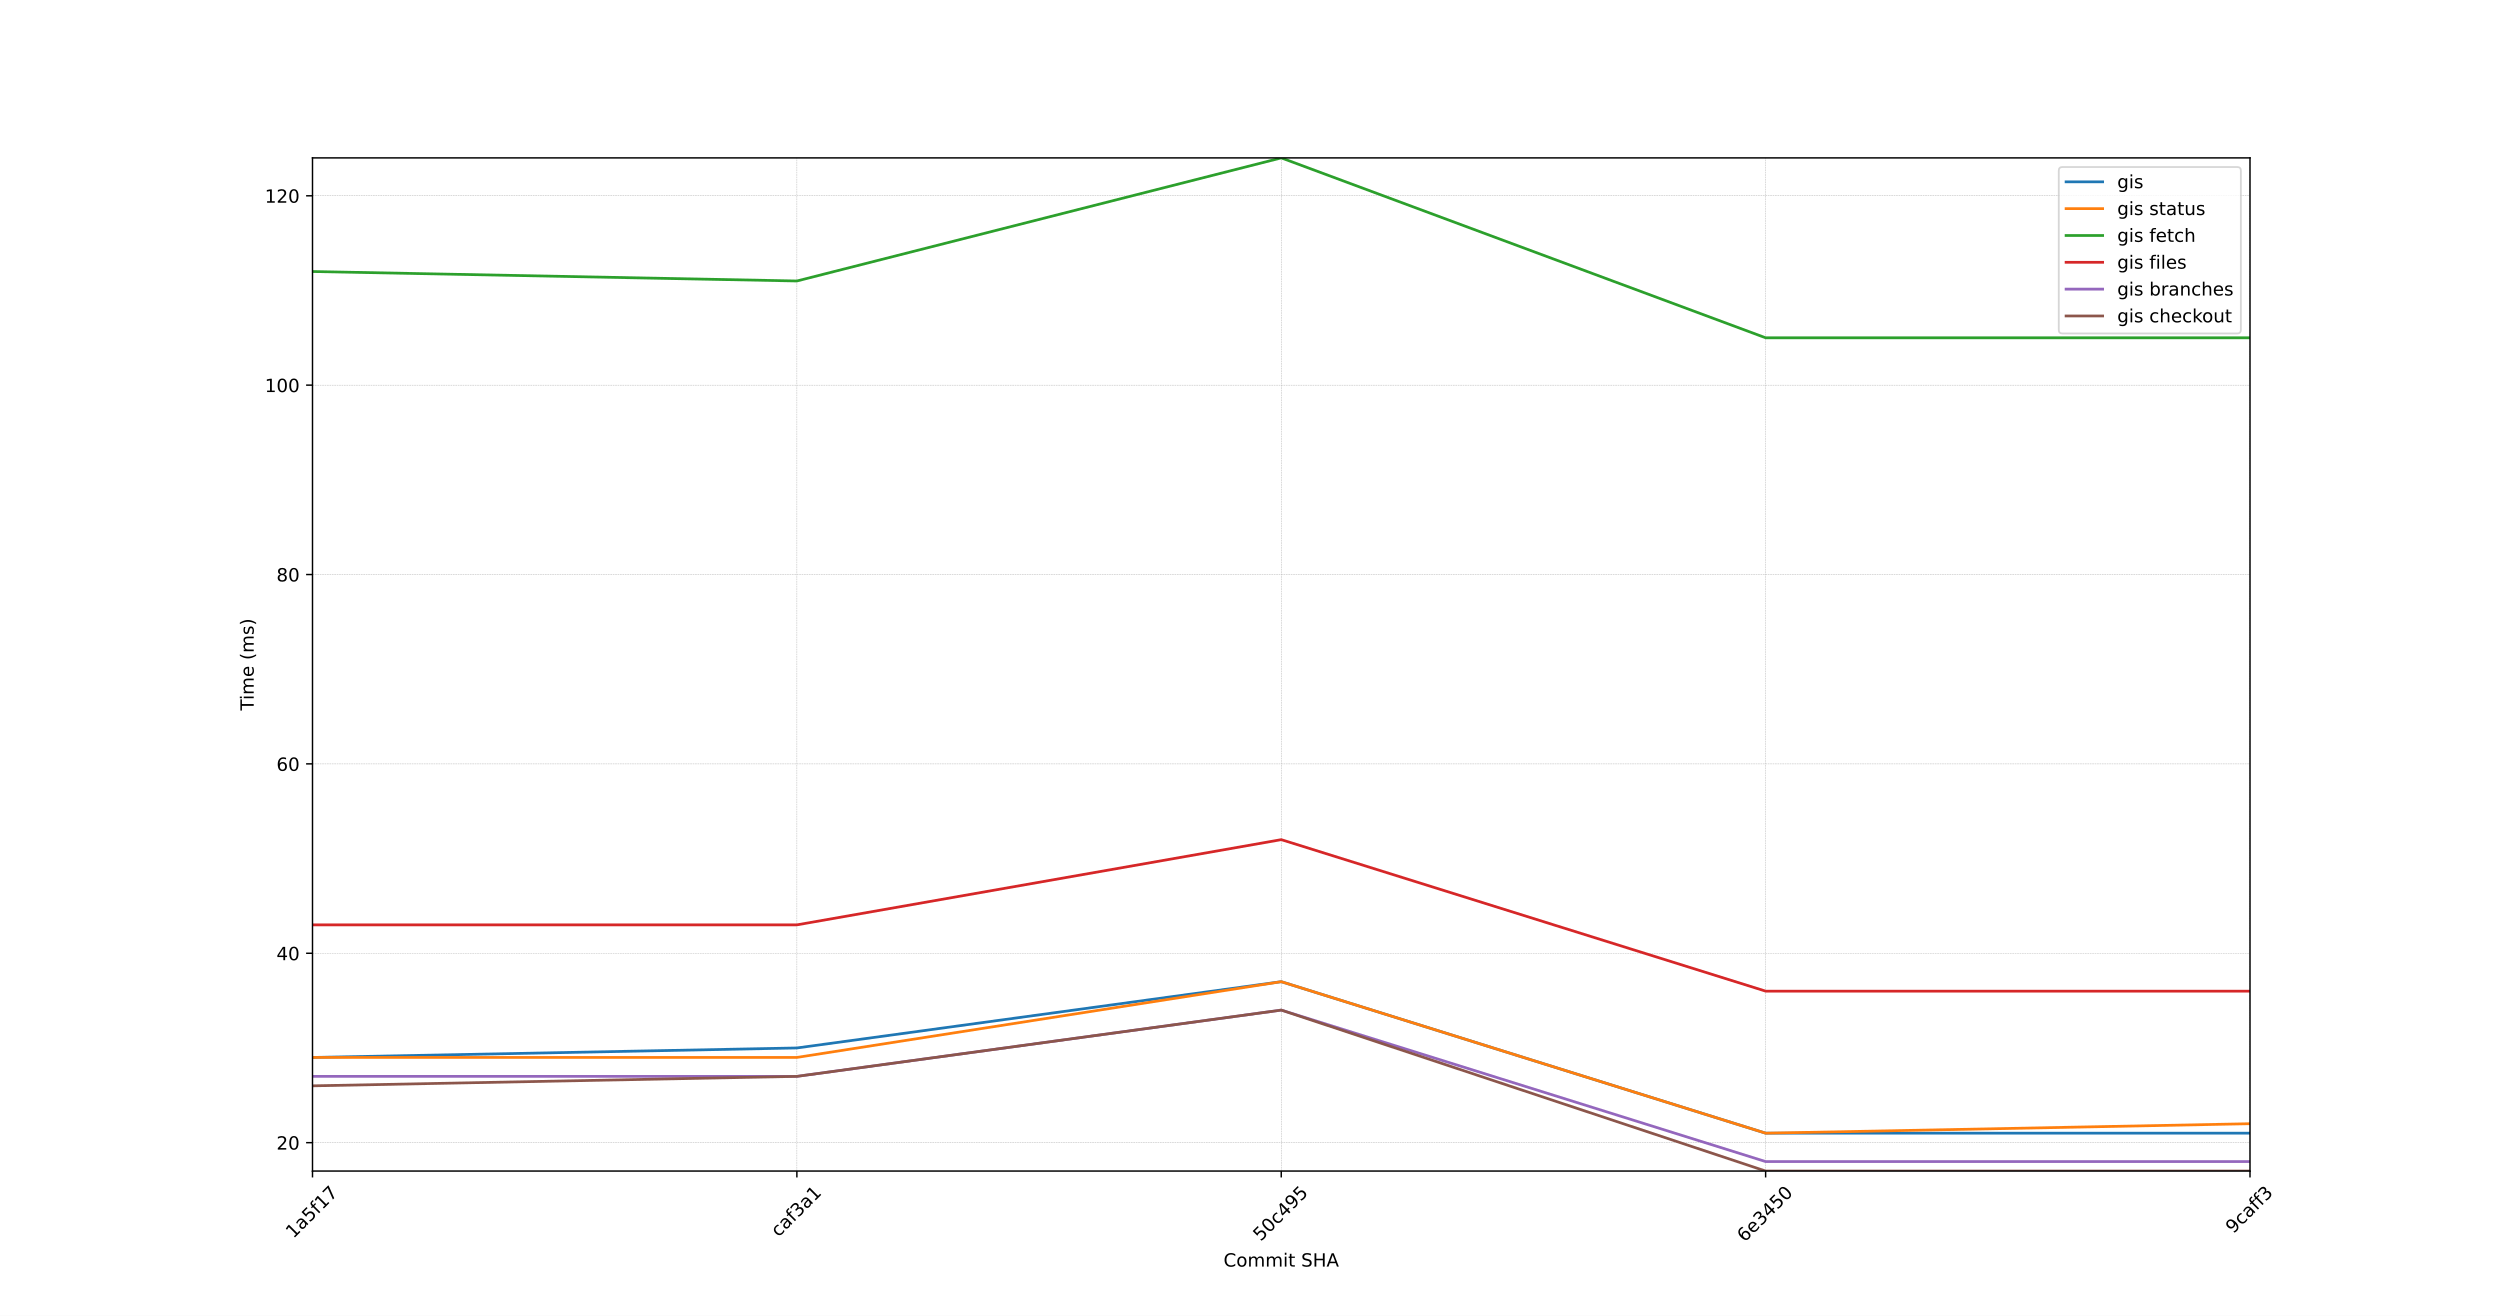
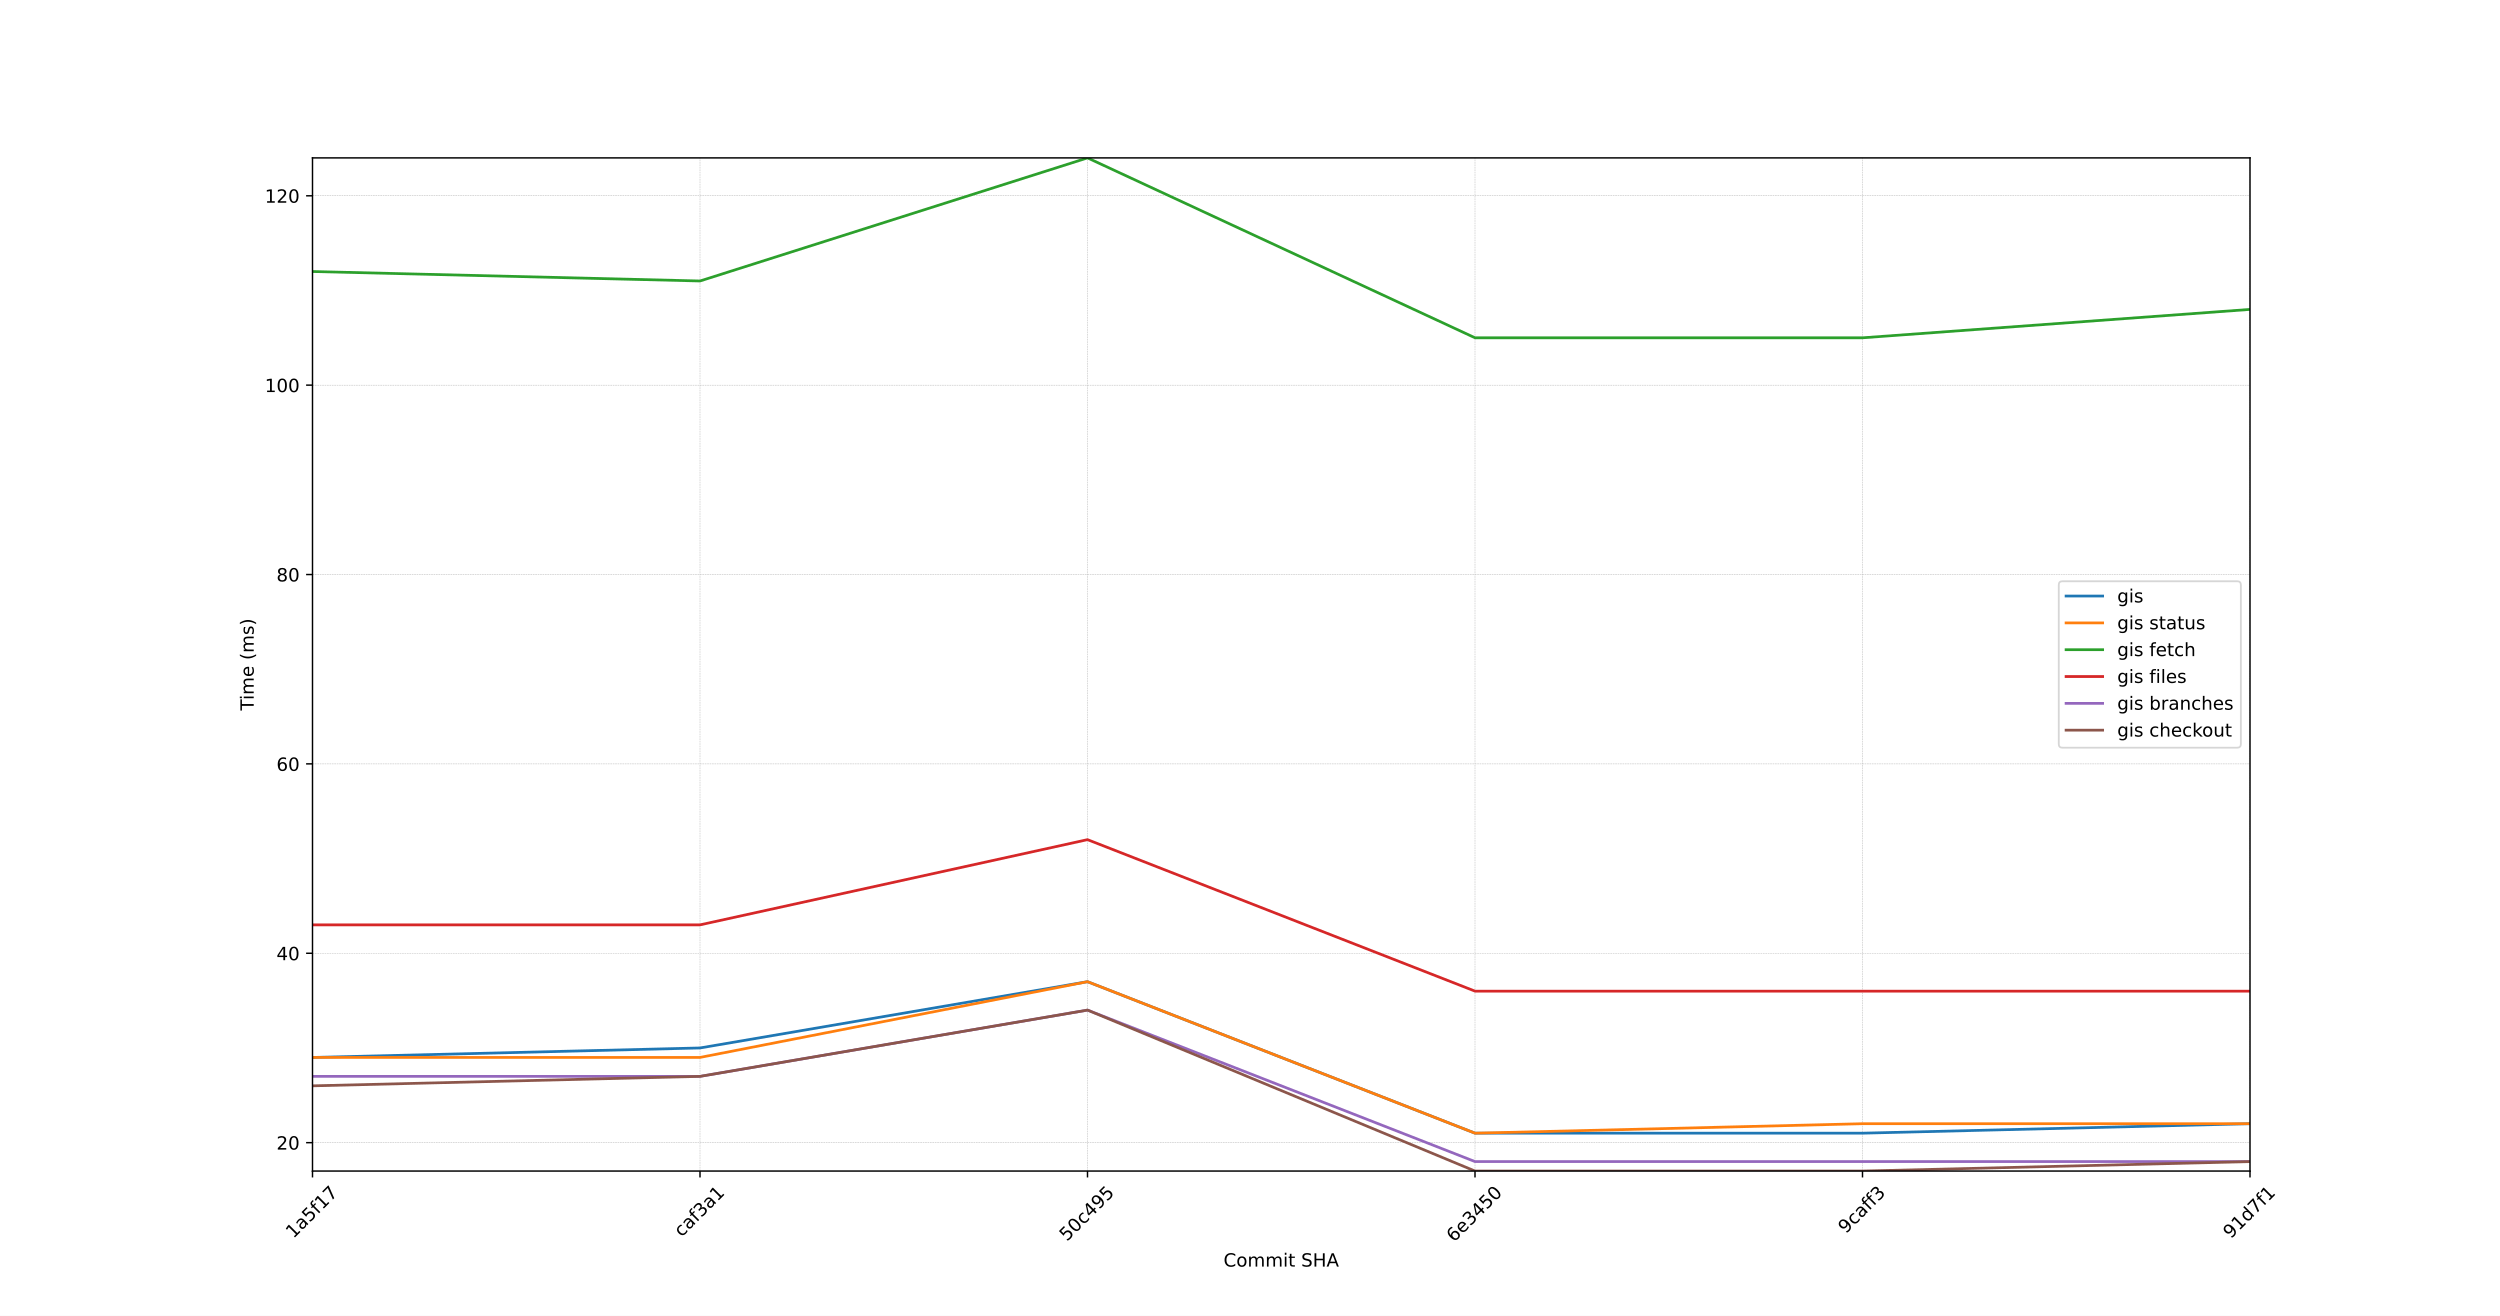
<svg xmlns="http://www.w3.org/2000/svg" xmlns:xlink="http://www.w3.org/1999/xlink" width="1368pt" height="720pt" viewBox="0 0 1368 720" version="1.1">
  <defs>
    <style type="text/css">*{stroke-linejoin: round; stroke-linecap: butt}</style>
  </defs>
  <g id="figure_1">
    <g id="patch_1">
      <path d="M 0 720  L 1368 720  L 1368 0  L 0 0  z " style="fill: #ffffff" />
    </g>
    <g id="axes_1">
      <g id="patch_2">
        <path d="M 171 640.8  L 1231.2 640.8  L 1231.2 86.4  L 171 86.4  z " style="fill: #ffffff" />
      </g>
      <g id="matplotlib.axis_1">
        <g id="xtick_1">
          <g id="line2d_1">
-             <path d="M 171 640.8  L 171 86.4  " clip-path="url(#pcd70ac41b6)" style="fill: none; stroke-dasharray: 0.925,0.4; stroke-dashoffset: 0; stroke: #b0b0b0; stroke-width: 0.25" />
+             <path d="M 171 640.8  L 171 86.4  " clip-path="url(#pdba7354e37)" style="fill: none; stroke-dasharray: 0.925,0.4; stroke-dashoffset: 0; stroke: #b0b0b0; stroke-width: 0.25" />
          </g>
          <g id="line2d_2">
            <defs>
-               <path id="m0e4eaafd41" d="M 0 0  L 0 3.5  " style="stroke: #000000; stroke-width: 0.8" />
-             </defs>
-             <g>
-               <use xlink:href="#m0e4eaafd41" x="171" y="640.8" style="stroke: #000000; stroke-width: 0.8" />
+               <path id="m7c0f8039e9" d="M 0 0  L 0 3.5  " style="stroke: #000000; stroke-width: 0.8" />
+             </defs>
+             <g>
+               <use xlink:href="#m7c0f8039e9" x="171" y="640.8" style="stroke: #000000; stroke-width: 0.8" />
            </g>
          </g>
          <g id="text_1">
            <g transform="translate(160.542 677.9913) rotate(-45) scale(0.1 -0.1)">
              <defs>
                <path id="DejaVuSans-31" d="M 794 531  L 1825 531  L 1825 4091  L 703 3866  L 703 4441  L 1819 4666  L 2450 4666  L 2450 531  L 3481 531  L 3481 0  L 794 0  L 794 531  z " transform="scale(0.015625)" />
                <path id="DejaVuSans-61" d="M 2194 1759  Q 1497 1759 1228 1600  Q 959 1441 959 1056  Q 959 750 1161 570  Q 1363 391 1709 391  Q 2188 391 2477 730  Q 2766 1069 2766 1631  L 2766 1759  L 2194 1759  z M 3341 1997  L 3341 0  L 2766 0  L 2766 531  Q 2569 213 2275 61  Q 1981 -91 1556 -91  Q 1019 -91 701 211  Q 384 513 384 1019  Q 384 1609 779 1909  Q 1175 2209 1959 2209  L 2766 2209  L 2766 2266  Q 2766 2663 2505 2880  Q 2244 3097 1772 3097  Q 1472 3097 1187 3025  Q 903 2953 641 2809  L 641 3341  Q 956 3463 1253 3523  Q 1550 3584 1831 3584  Q 2591 3584 2966 3190  Q 3341 2797 3341 1997  z " transform="scale(0.015625)" />
                <path id="DejaVuSans-35" d="M 691 4666  L 3169 4666  L 3169 4134  L 1269 4134  L 1269 2991  Q 1406 3038 1543 3061  Q 1681 3084 1819 3084  Q 2600 3084 3056 2656  Q 3513 2228 3513 1497  Q 3513 744 3044 326  Q 2575 -91 1722 -91  Q 1428 -91 1123 -41  Q 819 9 494 109  L 494 744  Q 775 591 1075 516  Q 1375 441 1709 441  Q 2250 441 2565 725  Q 2881 1009 2881 1497  Q 2881 1984 2565 2268  Q 2250 2553 1709 2553  Q 1456 2553 1204 2497  Q 953 2441 691 2322  L 691 4666  z " transform="scale(0.015625)" />
                <path id="DejaVuSans-66" d="M 2375 4863  L 2375 4384  L 1825 4384  Q 1516 4384 1395 4259  Q 1275 4134 1275 3809  L 1275 3500  L 2222 3500  L 2222 3053  L 1275 3053  L 1275 0  L 697 0  L 697 3053  L 147 3053  L 147 3500  L 697 3500  L 697 3744  Q 697 4328 969 4595  Q 1241 4863 1831 4863  L 2375 4863  z " transform="scale(0.015625)" />
                <path id="DejaVuSans-37" d="M 525 4666  L 3525 4666  L 3525 4397  L 1831 0  L 1172 0  L 2766 4134  L 525 4134  L 525 4666  z " transform="scale(0.015625)" />
              </defs>
              <use xlink:href="#DejaVuSans-31" />
              <use xlink:href="#DejaVuSans-61" x="63.623" />
              <use xlink:href="#DejaVuSans-35" x="124.902" />
              <use xlink:href="#DejaVuSans-66" x="188.525" />
              <use xlink:href="#DejaVuSans-31" x="223.73" />
              <use xlink:href="#DejaVuSans-37" x="287.354" />
            </g>
          </g>
        </g>
        <g id="xtick_2">
          <g id="line2d_3">
-             <path d="M 436.05 640.8  L 436.05 86.4  " clip-path="url(#pcd70ac41b6)" style="fill: none; stroke-dasharray: 0.925,0.4; stroke-dashoffset: 0; stroke: #b0b0b0; stroke-width: 0.25" />
+             <path d="M 383.04 640.8  L 383.04 86.4  " clip-path="url(#pdba7354e37)" style="fill: none; stroke-dasharray: 0.925,0.4; stroke-dashoffset: 0; stroke: #b0b0b0; stroke-width: 0.25" />
          </g>
          <g id="line2d_4">
            <g>
-               <use xlink:href="#m0e4eaafd41" x="436.05" y="640.8" style="stroke: #000000; stroke-width: 0.8" />
+               <use xlink:href="#m7c0f8039e9" x="383.04" y="640.8" style="stroke: #000000; stroke-width: 0.8" />
            </g>
          </g>
          <g id="text_2">
-             <g transform="translate(425.9804 677.2145) rotate(-45) scale(0.1 -0.1)">
+             <g transform="translate(372.9704 677.2145) rotate(-45) scale(0.1 -0.1)">
              <defs>
                <path id="DejaVuSans-63" d="M 3122 3366  L 3122 2828  Q 2878 2963 2633 3030  Q 2388 3097 2138 3097  Q 1578 3097 1268 2742  Q 959 2388 959 1747  Q 959 1106 1268 751  Q 1578 397 2138 397  Q 2388 397 2633 464  Q 2878 531 3122 666  L 3122 134  Q 2881 22 2623 -34  Q 2366 -91 2075 -91  Q 1284 -91 818 406  Q 353 903 353 1747  Q 353 2603 823 3093  Q 1294 3584 2113 3584  Q 2378 3584 2631 3529  Q 2884 3475 3122 3366  z " transform="scale(0.015625)" />
                <path id="DejaVuSans-33" d="M 2597 2516  Q 3050 2419 3304 2112  Q 3559 1806 3559 1356  Q 3559 666 3084 287  Q 2609 -91 1734 -91  Q 1441 -91 1130 -33  Q 819 25 488 141  L 488 750  Q 750 597 1062 519  Q 1375 441 1716 441  Q 2309 441 2620 675  Q 2931 909 2931 1356  Q 2931 1769 2642 2001  Q 2353 2234 1838 2234  L 1294 2234  L 1294 2753  L 1863 2753  Q 2328 2753 2575 2939  Q 2822 3125 2822 3475  Q 2822 3834 2567 4026  Q 2313 4219 1838 4219  Q 1578 4219 1281 4162  Q 984 4106 628 3988  L 628 4550  Q 988 4650 1302 4700  Q 1616 4750 1894 4750  Q 2613 4750 3031 4423  Q 3450 4097 3450 3541  Q 3450 3153 3228 2886  Q 3006 2619 2597 2516  z " transform="scale(0.015625)" />
              </defs>
              <use xlink:href="#DejaVuSans-63" />
              <use xlink:href="#DejaVuSans-61" x="54.98" />
              <use xlink:href="#DejaVuSans-66" x="116.26" />
              <use xlink:href="#DejaVuSans-33" x="151.465" />
              <use xlink:href="#DejaVuSans-61" x="215.088" />
              <use xlink:href="#DejaVuSans-31" x="276.367" />
            </g>
          </g>
        </g>
        <g id="xtick_3">
          <g id="line2d_5">
-             <path d="M 701.1 640.8  L 701.1 86.4  " clip-path="url(#pcd70ac41b6)" style="fill: none; stroke-dasharray: 0.925,0.4; stroke-dashoffset: 0; stroke: #b0b0b0; stroke-width: 0.25" />
+             <path d="M 595.08 640.8  L 595.08 86.4  " clip-path="url(#pdba7354e37)" style="fill: none; stroke-dasharray: 0.925,0.4; stroke-dashoffset: 0; stroke: #b0b0b0; stroke-width: 0.25" />
          </g>
          <g id="line2d_6">
            <g>
-               <use xlink:href="#m0e4eaafd41" x="701.1" y="640.8" style="stroke: #000000; stroke-width: 0.8" />
+               <use xlink:href="#m7c0f8039e9" x="595.08" y="640.8" style="stroke: #000000; stroke-width: 0.8" />
            </g>
          </g>
          <g id="text_3">
-             <g transform="translate(689.8598 679.5557) rotate(-45) scale(0.1 -0.1)">
+             <g transform="translate(583.8398 679.5557) rotate(-45) scale(0.1 -0.1)">
              <defs>
                <path id="DejaVuSans-30" d="M 2034 4250  Q 1547 4250 1301 3770  Q 1056 3291 1056 2328  Q 1056 1369 1301 889  Q 1547 409 2034 409  Q 2525 409 2770 889  Q 3016 1369 3016 2328  Q 3016 3291 2770 3770  Q 2525 4250 2034 4250  z M 2034 4750  Q 2819 4750 3233 4129  Q 3647 3509 3647 2328  Q 3647 1150 3233 529  Q 2819 -91 2034 -91  Q 1250 -91 836 529  Q 422 1150 422 2328  Q 422 3509 836 4129  Q 1250 4750 2034 4750  z " transform="scale(0.015625)" />
                <path id="DejaVuSans-34" d="M 2419 4116  L 825 1625  L 2419 1625  L 2419 4116  z M 2253 4666  L 3047 4666  L 3047 1625  L 3713 1625  L 3713 1100  L 3047 1100  L 3047 0  L 2419 0  L 2419 1100  L 313 1100  L 313 1709  L 2253 4666  z " transform="scale(0.015625)" />
                <path id="DejaVuSans-39" d="M 703 97  L 703 672  Q 941 559 1184 500  Q 1428 441 1663 441  Q 2288 441 2617 861  Q 2947 1281 2994 2138  Q 2813 1869 2534 1725  Q 2256 1581 1919 1581  Q 1219 1581 811 2004  Q 403 2428 403 3163  Q 403 3881 828 4315  Q 1253 4750 1959 4750  Q 2769 4750 3195 4129  Q 3622 3509 3622 2328  Q 3622 1225 3098 567  Q 2575 -91 1691 -91  Q 1453 -91 1209 -44  Q 966 3 703 97  z M 1959 2075  Q 2384 2075 2632 2365  Q 2881 2656 2881 3163  Q 2881 3666 2632 3958  Q 2384 4250 1959 4250  Q 1534 4250 1286 3958  Q 1038 3666 1038 3163  Q 1038 2656 1286 2365  Q 1534 2075 1959 2075  z " transform="scale(0.015625)" />
              </defs>
              <use xlink:href="#DejaVuSans-35" />
              <use xlink:href="#DejaVuSans-30" x="63.623" />
              <use xlink:href="#DejaVuSans-63" x="127.246" />
              <use xlink:href="#DejaVuSans-34" x="182.227" />
              <use xlink:href="#DejaVuSans-39" x="245.85" />
              <use xlink:href="#DejaVuSans-35" x="309.473" />
            </g>
          </g>
        </g>
        <g id="xtick_4">
          <g id="line2d_7">
-             <path d="M 966.15 640.8  L 966.15 86.4  " clip-path="url(#pcd70ac41b6)" style="fill: none; stroke-dasharray: 0.925,0.4; stroke-dashoffset: 0; stroke: #b0b0b0; stroke-width: 0.25" />
+             <path d="M 807.12 640.8  L 807.12 86.4  " clip-path="url(#pdba7354e37)" style="fill: none; stroke-dasharray: 0.925,0.4; stroke-dashoffset: 0; stroke: #b0b0b0; stroke-width: 0.25" />
          </g>
          <g id="line2d_8">
            <g>
-               <use xlink:href="#m0e4eaafd41" x="966.15" y="640.8" style="stroke: #000000; stroke-width: 0.8" />
+               <use xlink:href="#m7c0f8039e9" x="807.12" y="640.8" style="stroke: #000000; stroke-width: 0.8" />
            </g>
          </g>
          <g id="text_4">
-             <g transform="translate(954.6783 680.0187) rotate(-45) scale(0.1 -0.1)">
+             <g transform="translate(795.6483 680.0187) rotate(-45) scale(0.1 -0.1)">
              <defs>
                <path id="DejaVuSans-36" d="M 2113 2584  Q 1688 2584 1439 2293  Q 1191 2003 1191 1497  Q 1191 994 1439 701  Q 1688 409 2113 409  Q 2538 409 2786 701  Q 3034 994 3034 1497  Q 3034 2003 2786 2293  Q 2538 2584 2113 2584  z M 3366 4563  L 3366 3988  Q 3128 4100 2886 4159  Q 2644 4219 2406 4219  Q 1781 4219 1451 3797  Q 1122 3375 1075 2522  Q 1259 2794 1537 2939  Q 1816 3084 2150 3084  Q 2853 3084 3261 2657  Q 3669 2231 3669 1497  Q 3669 778 3244 343  Q 2819 -91 2113 -91  Q 1303 -91 875 529  Q 447 1150 447 2328  Q 447 3434 972 4092  Q 1497 4750 2381 4750  Q 2619 4750 2861 4703  Q 3103 4656 3366 4563  z " transform="scale(0.015625)" />
                <path id="DejaVuSans-65" d="M 3597 1894  L 3597 1613  L 953 1613  Q 991 1019 1311 708  Q 1631 397 2203 397  Q 2534 397 2845 478  Q 3156 559 3463 722  L 3463 178  Q 3153 47 2828 -22  Q 2503 -91 2169 -91  Q 1331 -91 842 396  Q 353 884 353 1716  Q 353 2575 817 3079  Q 1281 3584 2069 3584  Q 2775 3584 3186 3129  Q 3597 2675 3597 1894  z M 3022 2063  Q 3016 2534 2758 2815  Q 2500 3097 2075 3097  Q 1594 3097 1305 2825  Q 1016 2553 972 2059  L 3022 2063  z " transform="scale(0.015625)" />
              </defs>
              <use xlink:href="#DejaVuSans-36" />
              <use xlink:href="#DejaVuSans-65" x="63.623" />
              <use xlink:href="#DejaVuSans-33" x="125.146" />
              <use xlink:href="#DejaVuSans-34" x="188.77" />
              <use xlink:href="#DejaVuSans-35" x="252.393" />
              <use xlink:href="#DejaVuSans-30" x="316.016" />
            </g>
          </g>
        </g>
        <g id="xtick_5">
          <g id="line2d_9">
-             <path d="M 1231.2 640.8  L 1231.2 86.4  " clip-path="url(#pcd70ac41b6)" style="fill: none; stroke-dasharray: 0.925,0.4; stroke-dashoffset: 0; stroke: #b0b0b0; stroke-width: 0.25" />
+             <path d="M 1019.16 640.8  L 1019.16 86.4  " clip-path="url(#pdba7354e37)" style="fill: none; stroke-dasharray: 0.925,0.4; stroke-dashoffset: 0; stroke: #b0b0b0; stroke-width: 0.25" />
          </g>
          <g id="line2d_10">
            <g>
-               <use xlink:href="#m0e4eaafd41" x="1231.2" y="640.8" style="stroke: #000000; stroke-width: 0.8" />
+               <use xlink:href="#m7c0f8039e9" x="1019.16" y="640.8" style="stroke: #000000; stroke-width: 0.8" />
            </g>
          </g>
          <g id="text_5">
-             <g transform="translate(1222.052 675.3705) rotate(-45) scale(0.1 -0.1)">
+             <g transform="translate(1010.012 675.3705) rotate(-45) scale(0.1 -0.1)">
              <use xlink:href="#DejaVuSans-39" />
              <use xlink:href="#DejaVuSans-63" x="63.623" />
              <use xlink:href="#DejaVuSans-61" x="118.604" />
              <use xlink:href="#DejaVuSans-66" x="179.883" />
              <use xlink:href="#DejaVuSans-66" x="215.088" />
              <use xlink:href="#DejaVuSans-33" x="250.293" />
            </g>
          </g>
        </g>
-         <g id="text_6">
+         <g id="xtick_6">
+           <g id="line2d_11">
+             <path d="M 1231.2 640.8  L 1231.2 86.4  " clip-path="url(#pdba7354e37)" style="fill: none; stroke-dasharray: 0.925,0.4; stroke-dashoffset: 0; stroke: #b0b0b0; stroke-width: 0.25" />
+           </g>
+           <g id="line2d_12">
+             <g>
+               <use xlink:href="#m7c0f8039e9" x="1231.2" y="640.8" style="stroke: #000000; stroke-width: 0.8" />
+             </g>
+           </g>
+           <g id="text_6">
+             <g transform="translate(1220.664 678.147) rotate(-45) scale(0.1 -0.1)">
+               <defs>
+                 <path id="DejaVuSans-64" d="M 2906 2969  L 2906 4863  L 3481 4863  L 3481 0  L 2906 0  L 2906 525  Q 2725 213 2448 61  Q 2172 -91 1784 -91  Q 1150 -91 751 415  Q 353 922 353 1747  Q 353 2572 751 3078  Q 1150 3584 1784 3584  Q 2172 3584 2448 3432  Q 2725 3281 2906 2969  z M 947 1747  Q 947 1113 1208 752  Q 1469 391 1925 391  Q 2381 391 2643 752  Q 2906 1113 2906 1747  Q 2906 2381 2643 2742  Q 2381 3103 1925 3103  Q 1469 3103 1208 2742  Q 947 2381 947 1747  z " transform="scale(0.015625)" />
+               </defs>
+               <use xlink:href="#DejaVuSans-39" />
+               <use xlink:href="#DejaVuSans-31" x="63.623" />
+               <use xlink:href="#DejaVuSans-64" x="127.246" />
+               <use xlink:href="#DejaVuSans-37" x="190.723" />
+               <use xlink:href="#DejaVuSans-66" x="254.346" />
+               <use xlink:href="#DejaVuSans-31" x="289.551" />
+             </g>
+           </g>
+         </g>
+         <g id="text_7">
          <g transform="translate(669.5156 693.0877) scale(0.1 -0.1)">
            <defs>
              <path id="DejaVuSans-43" d="M 4122 4306  L 4122 3641  Q 3803 3938 3442 4084  Q 3081 4231 2675 4231  Q 1875 4231 1450 3742  Q 1025 3253 1025 2328  Q 1025 1406 1450 917  Q 1875 428 2675 428  Q 3081 428 3442 575  Q 3803 722 4122 1019  L 4122 359  Q 3791 134 3420 21  Q 3050 -91 2638 -91  Q 1578 -91 968 557  Q 359 1206 359 2328  Q 359 3453 968 4101  Q 1578 4750 2638 4750  Q 3056 4750 3426 4639  Q 3797 4528 4122 4306  z " transform="scale(0.015625)" />
              <path id="DejaVuSans-6f" d="M 1959 3097  Q 1497 3097 1228 2736  Q 959 2375 959 1747  Q 959 1119 1226 758  Q 1494 397 1959 397  Q 2419 397 2687 759  Q 2956 1122 2956 1747  Q 2956 2369 2687 2733  Q 2419 3097 1959 3097  z M 1959 3584  Q 2709 3584 3137 3096  Q 3566 2609 3566 1747  Q 3566 888 3137 398  Q 2709 -91 1959 -91  Q 1206 -91 779 398  Q 353 888 353 1747  Q 353 2609 779 3096  Q 1206 3584 1959 3584  z " transform="scale(0.015625)" />
              <path id="DejaVuSans-6d" d="M 3328 2828  Q 3544 3216 3844 3400  Q 4144 3584 4550 3584  Q 5097 3584 5394 3201  Q 5691 2819 5691 2113  L 5691 0  L 5113 0  L 5113 2094  Q 5113 2597 4934 2840  Q 4756 3084 4391 3084  Q 3944 3084 3684 2787  Q 3425 2491 3425 1978  L 3425 0  L 2847 0  L 2847 2094  Q 2847 2600 2669 2842  Q 2491 3084 2119 3084  Q 1678 3084 1418 2786  Q 1159 2488 1159 1978  L 1159 0  L 581 0  L 581 3500  L 1159 3500  L 1159 2956  Q 1356 3278 1631 3431  Q 1906 3584 2284 3584  Q 2666 3584 2933 3390  Q 3200 3197 3328 2828  z " transform="scale(0.015625)" />
              <path id="DejaVuSans-69" d="M 603 3500  L 1178 3500  L 1178 0  L 603 0  L 603 3500  z M 603 4863  L 1178 4863  L 1178 4134  L 603 4134  L 603 4863  z " transform="scale(0.015625)" />
              <path id="DejaVuSans-74" d="M 1172 4494  L 1172 3500  L 2356 3500  L 2356 3053  L 1172 3053  L 1172 1153  Q 1172 725 1289 603  Q 1406 481 1766 481  L 2356 481  L 2356 0  L 1766 0  Q 1100 0 847 248  Q 594 497 594 1153  L 594 3053  L 172 3053  L 172 3500  L 594 3500  L 594 4494  L 1172 4494  z " transform="scale(0.015625)" />
              <path id="DejaVuSans-20" transform="scale(0.015625)" />
              <path id="DejaVuSans-53" d="M 3425 4513  L 3425 3897  Q 3066 4069 2747 4153  Q 2428 4238 2131 4238  Q 1616 4238 1336 4038  Q 1056 3838 1056 3469  Q 1056 3159 1242 3001  Q 1428 2844 1947 2747  L 2328 2669  Q 3034 2534 3370 2195  Q 3706 1856 3706 1288  Q 3706 609 3251 259  Q 2797 -91 1919 -91  Q 1588 -91 1214 -16  Q 841 59 441 206  L 441 856  Q 825 641 1194 531  Q 1563 422 1919 422  Q 2459 422 2753 634  Q 3047 847 3047 1241  Q 3047 1584 2836 1778  Q 2625 1972 2144 2069  L 1759 2144  Q 1053 2284 737 2584  Q 422 2884 422 3419  Q 422 4038 858 4394  Q 1294 4750 2059 4750  Q 2388 4750 2728 4690  Q 3069 4631 3425 4513  z " transform="scale(0.015625)" />
              <path id="DejaVuSans-48" d="M 628 4666  L 1259 4666  L 1259 2753  L 3553 2753  L 3553 4666  L 4184 4666  L 4184 0  L 3553 0  L 3553 2222  L 1259 2222  L 1259 0  L 628 0  L 628 4666  z " transform="scale(0.015625)" />
              <path id="DejaVuSans-41" d="M 2188 4044  L 1331 1722  L 3047 1722  L 2188 4044  z M 1831 4666  L 2547 4666  L 4325 0  L 3669 0  L 3244 1197  L 1141 1197  L 716 0  L 50 0  L 1831 4666  z " transform="scale(0.015625)" />
            </defs>
            <use xlink:href="#DejaVuSans-43" />
            <use xlink:href="#DejaVuSans-6f" x="69.824" />
            <use xlink:href="#DejaVuSans-6d" x="131.006" />
            <use xlink:href="#DejaVuSans-6d" x="228.418" />
            <use xlink:href="#DejaVuSans-69" x="325.83" />
            <use xlink:href="#DejaVuSans-74" x="353.613" />
            <use xlink:href="#DejaVuSans-20" x="392.822" />
            <use xlink:href="#DejaVuSans-53" x="424.609" />
            <use xlink:href="#DejaVuSans-48" x="488.086" />
            <use xlink:href="#DejaVuSans-41" x="563.281" />
          </g>
        </g>
      </g>
      <g id="matplotlib.axis_2">
        <g id="ytick_1">
-           <g id="line2d_11">
-             <path d="M 171 625.256  L 1231.2 625.256  " clip-path="url(#pcd70ac41b6)" style="fill: none; stroke-dasharray: 0.925,0.4; stroke-dashoffset: 0; stroke: #b0b0b0; stroke-width: 0.25" />
-           </g>
-           <g id="line2d_12">
-             <defs>
-               <path id="m83292a0527" d="M 0 0  L -3.5 0  " style="stroke: #000000; stroke-width: 0.8" />
-             </defs>
-             <g>
-               <use xlink:href="#m83292a0527" x="171" y="625.256" style="stroke: #000000; stroke-width: 0.8" />
-             </g>
-           </g>
-           <g id="text_7">
+           <g id="line2d_13">
+             <path d="M 171 625.256  L 1231.2 625.256  " clip-path="url(#pdba7354e37)" style="fill: none; stroke-dasharray: 0.925,0.4; stroke-dashoffset: 0; stroke: #b0b0b0; stroke-width: 0.25" />
+           </g>
+           <g id="line2d_14">
+             <defs>
+               <path id="mdcd1513639" d="M 0 0  L -3.5 0  " style="stroke: #000000; stroke-width: 0.8" />
+             </defs>
+             <g>
+               <use xlink:href="#mdcd1513639" x="171" y="625.256" style="stroke: #000000; stroke-width: 0.8" />
+             </g>
+           </g>
+           <g id="text_8">
            <g transform="translate(151.275 629.0553) scale(0.1 -0.1)">
              <defs>
                <path id="DejaVuSans-32" d="M 1228 531  L 3431 531  L 3431 0  L 469 0  L 469 531  Q 828 903 1448 1529  Q 2069 2156 2228 2338  Q 2531 2678 2651 2914  Q 2772 3150 2772 3378  Q 2772 3750 2511 3984  Q 2250 4219 1831 4219  Q 1534 4219 1204 4116  Q 875 4013 500 3803  L 500 4441  Q 881 4594 1212 4672  Q 1544 4750 1819 4750  Q 2544 4750 2975 4387  Q 3406 4025 3406 3419  Q 3406 3131 3298 2873  Q 3191 2616 2906 2266  Q 2828 2175 2409 1742  Q 1991 1309 1228 531  z " transform="scale(0.015625)" />
              </defs>
              <use xlink:href="#DejaVuSans-32" />
              <use xlink:href="#DejaVuSans-30" x="63.623" />
            </g>
          </g>
        </g>
        <g id="ytick_2">
-           <g id="line2d_13">
-             <path d="M 171 521.63  L 1231.2 521.63  " clip-path="url(#pcd70ac41b6)" style="fill: none; stroke-dasharray: 0.925,0.4; stroke-dashoffset: 0; stroke: #b0b0b0; stroke-width: 0.25" />
-           </g>
-           <g id="line2d_14">
-             <g>
-               <use xlink:href="#m83292a0527" x="171" y="521.63" style="stroke: #000000; stroke-width: 0.8" />
-             </g>
-           </g>
-           <g id="text_8">
+           <g id="line2d_15">
+             <path d="M 171 521.63  L 1231.2 521.63  " clip-path="url(#pdba7354e37)" style="fill: none; stroke-dasharray: 0.925,0.4; stroke-dashoffset: 0; stroke: #b0b0b0; stroke-width: 0.25" />
+           </g>
+           <g id="line2d_16">
+             <g>
+               <use xlink:href="#mdcd1513639" x="171" y="521.63" style="stroke: #000000; stroke-width: 0.8" />
+             </g>
+           </g>
+           <g id="text_9">
            <g transform="translate(151.275 525.4291) scale(0.1 -0.1)">
              <use xlink:href="#DejaVuSans-34" />
              <use xlink:href="#DejaVuSans-30" x="63.623" />
            </g>
          </g>
        </g>
        <g id="ytick_3">
-           <g id="line2d_15">
-             <path d="M 171 418.004  L 1231.2 418.004  " clip-path="url(#pcd70ac41b6)" style="fill: none; stroke-dasharray: 0.925,0.4; stroke-dashoffset: 0; stroke: #b0b0b0; stroke-width: 0.25" />
-           </g>
-           <g id="line2d_16">
-             <g>
-               <use xlink:href="#m83292a0527" x="171" y="418.004" style="stroke: #000000; stroke-width: 0.8" />
-             </g>
-           </g>
-           <g id="text_9">
+           <g id="line2d_17">
+             <path d="M 171 418.004  L 1231.2 418.004  " clip-path="url(#pdba7354e37)" style="fill: none; stroke-dasharray: 0.925,0.4; stroke-dashoffset: 0; stroke: #b0b0b0; stroke-width: 0.25" />
+           </g>
+           <g id="line2d_18">
+             <g>
+               <use xlink:href="#mdcd1513639" x="171" y="418.004" style="stroke: #000000; stroke-width: 0.8" />
+             </g>
+           </g>
+           <g id="text_10">
            <g transform="translate(151.275 421.803) scale(0.1 -0.1)">
              <use xlink:href="#DejaVuSans-36" />
              <use xlink:href="#DejaVuSans-30" x="63.623" />
            </g>
          </g>
        </g>
        <g id="ytick_4">
-           <g id="line2d_17">
-             <path d="M 171 314.378  L 1231.2 314.378  " clip-path="url(#pcd70ac41b6)" style="fill: none; stroke-dasharray: 0.925,0.4; stroke-dashoffset: 0; stroke: #b0b0b0; stroke-width: 0.25" />
-           </g>
-           <g id="line2d_18">
-             <g>
-               <use xlink:href="#m83292a0527" x="171" y="314.378" style="stroke: #000000; stroke-width: 0.8" />
-             </g>
-           </g>
-           <g id="text_10">
+           <g id="line2d_19">
+             <path d="M 171 314.378  L 1231.2 314.378  " clip-path="url(#pdba7354e37)" style="fill: none; stroke-dasharray: 0.925,0.4; stroke-dashoffset: 0; stroke: #b0b0b0; stroke-width: 0.25" />
+           </g>
+           <g id="line2d_20">
+             <g>
+               <use xlink:href="#mdcd1513639" x="171" y="314.378" style="stroke: #000000; stroke-width: 0.8" />
+             </g>
+           </g>
+           <g id="text_11">
            <g transform="translate(151.275 318.1768) scale(0.1 -0.1)">
              <defs>
                <path id="DejaVuSans-38" d="M 2034 2216  Q 1584 2216 1326 1975  Q 1069 1734 1069 1313  Q 1069 891 1326 650  Q 1584 409 2034 409  Q 2484 409 2743 651  Q 3003 894 3003 1313  Q 3003 1734 2745 1975  Q 2488 2216 2034 2216  z M 1403 2484  Q 997 2584 770 2862  Q 544 3141 544 3541  Q 544 4100 942 4425  Q 1341 4750 2034 4750  Q 2731 4750 3128 4425  Q 3525 4100 3525 3541  Q 3525 3141 3298 2862  Q 3072 2584 2669 2484  Q 3125 2378 3379 2068  Q 3634 1759 3634 1313  Q 3634 634 3220 271  Q 2806 -91 2034 -91  Q 1263 -91 848 271  Q 434 634 434 1313  Q 434 1759 690 2068  Q 947 2378 1403 2484  z M 1172 3481  Q 1172 3119 1398 2916  Q 1625 2713 2034 2713  Q 2441 2713 2670 2916  Q 2900 3119 2900 3481  Q 2900 3844 2670 4047  Q 2441 4250 2034 4250  Q 1625 4250 1398 4047  Q 1172 3844 1172 3481  z " transform="scale(0.015625)" />
              </defs>
              <use xlink:href="#DejaVuSans-38" />
              <use xlink:href="#DejaVuSans-30" x="63.623" />
            </g>
          </g>
        </g>
        <g id="ytick_5">
-           <g id="line2d_19">
-             <path d="M 171 210.751  L 1231.2 210.751  " clip-path="url(#pcd70ac41b6)" style="fill: none; stroke-dasharray: 0.925,0.4; stroke-dashoffset: 0; stroke: #b0b0b0; stroke-width: 0.25" />
-           </g>
-           <g id="line2d_20">
-             <g>
-               <use xlink:href="#m83292a0527" x="171" y="210.751" style="stroke: #000000; stroke-width: 0.8" />
-             </g>
-           </g>
-           <g id="text_11">
+           <g id="line2d_21">
+             <path d="M 171 210.751  L 1231.2 210.751  " clip-path="url(#pdba7354e37)" style="fill: none; stroke-dasharray: 0.925,0.4; stroke-dashoffset: 0; stroke: #b0b0b0; stroke-width: 0.25" />
+           </g>
+           <g id="line2d_22">
+             <g>
+               <use xlink:href="#mdcd1513639" x="171" y="210.751" style="stroke: #000000; stroke-width: 0.8" />
+             </g>
+           </g>
+           <g id="text_12">
            <g transform="translate(144.9125 214.5506) scale(0.1 -0.1)">
              <use xlink:href="#DejaVuSans-31" />
              <use xlink:href="#DejaVuSans-30" x="63.623" />
              <use xlink:href="#DejaVuSans-30" x="127.246" />
            </g>
          </g>
        </g>
        <g id="ytick_6">
-           <g id="line2d_21">
-             <path d="M 171 107.125  L 1231.2 107.125  " clip-path="url(#pcd70ac41b6)" style="fill: none; stroke-dasharray: 0.925,0.4; stroke-dashoffset: 0; stroke: #b0b0b0; stroke-width: 0.25" />
-           </g>
-           <g id="line2d_22">
-             <g>
-               <use xlink:href="#m83292a0527" x="171" y="107.125" style="stroke: #000000; stroke-width: 0.8" />
-             </g>
-           </g>
-           <g id="text_12">
+           <g id="line2d_23">
+             <path d="M 171 107.125  L 1231.2 107.125  " clip-path="url(#pdba7354e37)" style="fill: none; stroke-dasharray: 0.925,0.4; stroke-dashoffset: 0; stroke: #b0b0b0; stroke-width: 0.25" />
+           </g>
+           <g id="line2d_24">
+             <g>
+               <use xlink:href="#mdcd1513639" x="171" y="107.125" style="stroke: #000000; stroke-width: 0.8" />
+             </g>
+           </g>
+           <g id="text_13">
            <g transform="translate(144.9125 110.9245) scale(0.1 -0.1)">
              <use xlink:href="#DejaVuSans-31" />
              <use xlink:href="#DejaVuSans-32" x="63.623" />
              <use xlink:href="#DejaVuSans-30" x="127.246" />
            </g>
          </g>
        </g>
-         <g id="text_13">
+         <g id="text_14">
          <g transform="translate(138.8328 388.7992) rotate(-90) scale(0.1 -0.1)">
            <defs>
              <path id="DejaVuSans-54" d="M -19 4666  L 3928 4666  L 3928 4134  L 2272 4134  L 2272 0  L 1638 0  L 1638 4134  L -19 4134  L -19 4666  z " transform="scale(0.015625)" />
              <path id="DejaVuSans-28" d="M 1984 4856  Q 1566 4138 1362 3434  Q 1159 2731 1159 2009  Q 1159 1288 1364 580  Q 1569 -128 1984 -844  L 1484 -844  Q 1016 -109 783 600  Q 550 1309 550 2009  Q 550 2706 781 3412  Q 1013 4119 1484 4856  L 1984 4856  z " transform="scale(0.015625)" />
              <path id="DejaVuSans-73" d="M 2834 3397  L 2834 2853  Q 2591 2978 2328 3040  Q 2066 3103 1784 3103  Q 1356 3103 1142 2972  Q 928 2841 928 2578  Q 928 2378 1081 2264  Q 1234 2150 1697 2047  L 1894 2003  Q 2506 1872 2764 1633  Q 3022 1394 3022 966  Q 3022 478 2636 193  Q 2250 -91 1575 -91  Q 1294 -91 989 -36  Q 684 19 347 128  L 347 722  Q 666 556 975 473  Q 1284 391 1588 391  Q 1994 391 2212 530  Q 2431 669 2431 922  Q 2431 1156 2273 1281  Q 2116 1406 1581 1522  L 1381 1569  Q 847 1681 609 1914  Q 372 2147 372 2553  Q 372 3047 722 3315  Q 1072 3584 1716 3584  Q 2034 3584 2315 3537  Q 2597 3491 2834 3397  z " transform="scale(0.015625)" />
              <path id="DejaVuSans-29" d="M 513 4856  L 1013 4856  Q 1481 4119 1714 3412  Q 1947 2706 1947 2009  Q 1947 1309 1714 600  Q 1481 -109 1013 -844  L 513 -844  Q 928 -128 1133 580  Q 1338 1288 1338 2009  Q 1338 2731 1133 3434  Q 928 4138 513 4856  z " transform="scale(0.015625)" />
            </defs>
            <use xlink:href="#DejaVuSans-54" />
            <use xlink:href="#DejaVuSans-69" x="57.959" />
            <use xlink:href="#DejaVuSans-6d" x="85.742" />
            <use xlink:href="#DejaVuSans-65" x="183.154" />
            <use xlink:href="#DejaVuSans-20" x="244.678" />
            <use xlink:href="#DejaVuSans-28" x="276.465" />
            <use xlink:href="#DejaVuSans-6d" x="315.479" />
            <use xlink:href="#DejaVuSans-73" x="412.891" />
            <use xlink:href="#DejaVuSans-29" x="464.99" />
          </g>
        </g>
      </g>
-       <g id="line2d_23">
-         <path d="M 171 578.624  L 436.05 573.443  L 701.1 537.174  L 966.15 620.075  L 1231.2 620.075  " clip-path="url(#pcd70ac41b6)" style="fill: none; stroke: #1f77b4; stroke-width: 1.5; stroke-linecap: square" />
-       </g>
-       <g id="line2d_24">
-         <path d="M 171 578.624  L 436.05 578.624  L 701.1 537.174  L 966.15 620.075  L 1231.2 614.893  " clip-path="url(#pcd70ac41b6)" style="fill: none; stroke: #ff7f0e; stroke-width: 1.5; stroke-linecap: square" />
-       </g>
      <g id="line2d_25">
-         <path d="M 171 148.576  L 436.05 153.757  L 701.1 86.4  L 966.15 184.845  L 1231.2 184.845  " clip-path="url(#pcd70ac41b6)" style="fill: none; stroke: #2ca02c; stroke-width: 1.5; stroke-linecap: square" />
+         <path d="M 171 578.624  L 383.04 573.443  L 595.08 537.174  L 807.12 620.075  L 1019.16 620.075  L 1231.2 614.893  " clip-path="url(#pdba7354e37)" style="fill: none; stroke: #1f77b4; stroke-width: 1.5; stroke-linecap: square" />
      </g>
      <g id="line2d_26">
-         <path d="M 171 506.086  L 436.05 506.086  L 701.1 459.454  L 966.15 542.355  L 1231.2 542.355  " clip-path="url(#pcd70ac41b6)" style="fill: none; stroke: #d62728; stroke-width: 1.5; stroke-linecap: square" />
+         <path d="M 171 578.624  L 383.04 578.624  L 595.08 537.174  L 807.12 620.075  L 1019.16 614.893  L 1231.2 614.893  " clip-path="url(#pdba7354e37)" style="fill: none; stroke: #ff7f0e; stroke-width: 1.5; stroke-linecap: square" />
      </g>
      <g id="line2d_27">
-         <path d="M 171 588.987  L 436.05 588.987  L 701.1 552.718  L 966.15 635.619  L 1231.2 635.619  " clip-path="url(#pcd70ac41b6)" style="fill: none; stroke: #9467bd; stroke-width: 1.5; stroke-linecap: square" />
+         <path d="M 171 148.576  L 383.04 153.757  L 595.08 86.4  L 807.12 184.845  L 1019.16 184.845  L 1231.2 169.301  " clip-path="url(#pdba7354e37)" style="fill: none; stroke: #2ca02c; stroke-width: 1.5; stroke-linecap: square" />
      </g>
      <g id="line2d_28">
-         <path d="M 171 594.168  L 436.05 588.987  L 701.1 552.718  L 966.15 640.8  L 1231.2 640.8  " clip-path="url(#pcd70ac41b6)" style="fill: none; stroke: #8c564b; stroke-width: 1.5; stroke-linecap: square" />
+         <path d="M 171 506.086  L 383.04 506.086  L 595.08 459.454  L 807.12 542.355  L 1019.16 542.355  L 1231.2 542.355  " clip-path="url(#pdba7354e37)" style="fill: none; stroke: #d62728; stroke-width: 1.5; stroke-linecap: square" />
+       </g>
+       <g id="line2d_29">
+         <path d="M 171 588.987  L 383.04 588.987  L 595.08 552.718  L 807.12 635.619  L 1019.16 635.619  L 1231.2 635.619  " clip-path="url(#pdba7354e37)" style="fill: none; stroke: #9467bd; stroke-width: 1.5; stroke-linecap: square" />
+       </g>
+       <g id="line2d_30">
+         <path d="M 171 594.168  L 383.04 588.987  L 595.08 552.718  L 807.12 640.8  L 1019.16 640.8  L 1231.2 635.619  " clip-path="url(#pdba7354e37)" style="fill: none; stroke: #8c564b; stroke-width: 1.5; stroke-linecap: square" />
      </g>
      <g id="patch_3">
        <path d="M 171 640.8  L 171 86.4  " style="fill: none; stroke: #000000; stroke-width: 0.8; stroke-linejoin: miter; stroke-linecap: square" />
      </g>
      <g id="patch_4">
        <path d="M 1231.2 640.8  L 1231.2 86.4  " style="fill: none; stroke: #000000; stroke-width: 0.8; stroke-linejoin: miter; stroke-linecap: square" />
      </g>
      <g id="patch_5">
        <path d="M 171 640.8  L 1231.2 640.8  " style="fill: none; stroke: #000000; stroke-width: 0.8; stroke-linejoin: miter; stroke-linecap: square" />
      </g>
      <g id="patch_6">
        <path d="M 171 86.4  L 1231.2 86.4  " style="fill: none; stroke: #000000; stroke-width: 0.8; stroke-linejoin: miter; stroke-linecap: square" />
      </g>
      <g id="legend_1">
        <g id="patch_7">
-           <path d="M 1128.562 182.469  L 1224.2 182.469  Q 1226.2 182.469 1226.2 180.469  L 1226.2 93.4  Q 1226.2 91.4 1224.2 91.4  L 1128.562 91.4  Q 1126.562 91.4 1126.562 93.4  L 1126.562 180.469  Q 1126.562 182.469 1128.562 182.469  z " style="fill: #ffffff; opacity: 0.8; stroke: #cccccc; stroke-linejoin: miter" />
-         </g>
-         <g id="line2d_29">
-           <path d="M 1130.562 99.498  L 1140.562 99.498  L 1150.562 99.498  " style="fill: none; stroke: #1f77b4; stroke-width: 1.5; stroke-linecap: square" />
-         </g>
-         <g id="text_14">
-           <g transform="translate(1158.562 102.9984) scale(0.1 -0.1)">
+           <path d="M 1128.562 409.134  L 1224.2 409.134  Q 1226.2 409.134 1226.2 407.134  L 1226.2 320.066  Q 1226.2 318.066 1224.2 318.066  L 1128.562 318.066  Q 1126.562 318.066 1126.562 320.066  L 1126.562 407.134  Q 1126.562 409.134 1128.562 409.134  z " style="fill: #ffffff; opacity: 0.8; stroke: #cccccc; stroke-linejoin: miter" />
+         </g>
+         <g id="line2d_31">
+           <path d="M 1130.562 326.164  L 1140.562 326.164  L 1150.562 326.164  " style="fill: none; stroke: #1f77b4; stroke-width: 1.5; stroke-linecap: square" />
+         </g>
+         <g id="text_15">
+           <g transform="translate(1158.562 329.6641) scale(0.1 -0.1)">
            <defs>
              <path id="DejaVuSans-67" d="M 2906 1791  Q 2906 2416 2648 2759  Q 2391 3103 1925 3103  Q 1463 3103 1205 2759  Q 947 2416 947 1791  Q 947 1169 1205 825  Q 1463 481 1925 481  Q 2391 481 2648 825  Q 2906 1169 2906 1791  z M 3481 434  Q 3481 -459 3084 -895  Q 2688 -1331 1869 -1331  Q 1566 -1331 1297 -1286  Q 1028 -1241 775 -1147  L 775 -588  Q 1028 -725 1275 -790  Q 1522 -856 1778 -856  Q 2344 -856 2625 -561  Q 2906 -266 2906 331  L 2906 616  Q 2728 306 2450 153  Q 2172 0 1784 0  Q 1141 0 747 490  Q 353 981 353 1791  Q 353 2603 747 3093  Q 1141 3584 1784 3584  Q 2172 3584 2450 3431  Q 2728 3278 2906 2969  L 2906 3500  L 3481 3500  L 3481 434  z " transform="scale(0.015625)" />
            </defs>
            <use xlink:href="#DejaVuSans-67" />
            <use xlink:href="#DejaVuSans-69" x="63.477" />
            <use xlink:href="#DejaVuSans-73" x="91.26" />
          </g>
        </g>
-         <g id="line2d_30">
-           <path d="M 1130.562 114.177  L 1140.562 114.177  L 1150.562 114.177  " style="fill: none; stroke: #ff7f0e; stroke-width: 1.5; stroke-linecap: square" />
-         </g>
-         <g id="text_15">
-           <g transform="translate(1158.562 117.6766) scale(0.1 -0.1)">
+         <g id="line2d_32">
+           <path d="M 1130.562 340.842  L 1140.562 340.842  L 1150.562 340.842  " style="fill: none; stroke: #ff7f0e; stroke-width: 1.5; stroke-linecap: square" />
+         </g>
+         <g id="text_16">
+           <g transform="translate(1158.562 344.3422) scale(0.1 -0.1)">
            <defs>
              <path id="DejaVuSans-75" d="M 544 1381  L 544 3500  L 1119 3500  L 1119 1403  Q 1119 906 1312 657  Q 1506 409 1894 409  Q 2359 409 2629 706  Q 2900 1003 2900 1516  L 2900 3500  L 3475 3500  L 3475 0  L 2900 0  L 2900 538  Q 2691 219 2414 64  Q 2138 -91 1772 -91  Q 1169 -91 856 284  Q 544 659 544 1381  z M 1991 3584  L 1991 3584  z " transform="scale(0.015625)" />
            </defs>
            <use xlink:href="#DejaVuSans-67" />
            <use xlink:href="#DejaVuSans-69" x="63.477" />
            <use xlink:href="#DejaVuSans-73" x="91.26" />
            <use xlink:href="#DejaVuSans-20" x="143.359" />
            <use xlink:href="#DejaVuSans-73" x="175.146" />
            <use xlink:href="#DejaVuSans-74" x="227.246" />
            <use xlink:href="#DejaVuSans-61" x="266.455" />
            <use xlink:href="#DejaVuSans-74" x="327.734" />
            <use xlink:href="#DejaVuSans-75" x="366.943" />
            <use xlink:href="#DejaVuSans-73" x="430.322" />
          </g>
        </g>
-         <g id="line2d_31">
-           <path d="M 1130.562 128.855  L 1140.562 128.855  L 1150.562 128.855  " style="fill: none; stroke: #2ca02c; stroke-width: 1.5; stroke-linecap: square" />
-         </g>
-         <g id="text_16">
-           <g transform="translate(1158.562 132.3547) scale(0.1 -0.1)">
+         <g id="line2d_33">
+           <path d="M 1130.562 355.52  L 1140.562 355.52  L 1150.562 355.52  " style="fill: none; stroke: #2ca02c; stroke-width: 1.5; stroke-linecap: square" />
+         </g>
+         <g id="text_17">
+           <g transform="translate(1158.562 359.0203) scale(0.1 -0.1)">
            <defs>
              <path id="DejaVuSans-68" d="M 3513 2113  L 3513 0  L 2938 0  L 2938 2094  Q 2938 2591 2744 2837  Q 2550 3084 2163 3084  Q 1697 3084 1428 2787  Q 1159 2491 1159 1978  L 1159 0  L 581 0  L 581 4863  L 1159 4863  L 1159 2956  Q 1366 3272 1645 3428  Q 1925 3584 2291 3584  Q 2894 3584 3203 3211  Q 3513 2838 3513 2113  z " transform="scale(0.015625)" />
            </defs>
            <use xlink:href="#DejaVuSans-67" />
            <use xlink:href="#DejaVuSans-69" x="63.477" />
            <use xlink:href="#DejaVuSans-73" x="91.26" />
            <use xlink:href="#DejaVuSans-20" x="143.359" />
            <use xlink:href="#DejaVuSans-66" x="175.146" />
            <use xlink:href="#DejaVuSans-65" x="210.352" />
            <use xlink:href="#DejaVuSans-74" x="271.875" />
            <use xlink:href="#DejaVuSans-63" x="311.084" />
            <use xlink:href="#DejaVuSans-68" x="366.064" />
          </g>
        </g>
-         <g id="line2d_32">
-           <path d="M 1130.562 143.533  L 1140.562 143.533  L 1150.562 143.533  " style="fill: none; stroke: #d62728; stroke-width: 1.5; stroke-linecap: square" />
-         </g>
-         <g id="text_17">
-           <g transform="translate(1158.562 147.0328) scale(0.1 -0.1)">
+         <g id="line2d_34">
+           <path d="M 1130.562 370.198  L 1140.562 370.198  L 1150.562 370.198  " style="fill: none; stroke: #d62728; stroke-width: 1.5; stroke-linecap: square" />
+         </g>
+         <g id="text_18">
+           <g transform="translate(1158.562 373.6984) scale(0.1 -0.1)">
            <defs>
              <path id="DejaVuSans-6c" d="M 603 4863  L 1178 4863  L 1178 0  L 603 0  L 603 4863  z " transform="scale(0.015625)" />
            </defs>
            <use xlink:href="#DejaVuSans-67" />
            <use xlink:href="#DejaVuSans-69" x="63.477" />
            <use xlink:href="#DejaVuSans-73" x="91.26" />
            <use xlink:href="#DejaVuSans-20" x="143.359" />
            <use xlink:href="#DejaVuSans-66" x="175.146" />
            <use xlink:href="#DejaVuSans-69" x="210.352" />
            <use xlink:href="#DejaVuSans-6c" x="238.135" />
            <use xlink:href="#DejaVuSans-65" x="265.918" />
            <use xlink:href="#DejaVuSans-73" x="327.441" />
          </g>
        </g>
-         <g id="line2d_33">
-           <path d="M 1130.562 158.211  L 1140.562 158.211  L 1150.562 158.211  " style="fill: none; stroke: #9467bd; stroke-width: 1.5; stroke-linecap: square" />
-         </g>
-         <g id="text_18">
-           <g transform="translate(1158.562 161.7109) scale(0.1 -0.1)">
+         <g id="line2d_35">
+           <path d="M 1130.562 384.877  L 1140.562 384.877  L 1150.562 384.877  " style="fill: none; stroke: #9467bd; stroke-width: 1.5; stroke-linecap: square" />
+         </g>
+         <g id="text_19">
+           <g transform="translate(1158.562 388.3766) scale(0.1 -0.1)">
            <defs>
              <path id="DejaVuSans-62" d="M 3116 1747  Q 3116 2381 2855 2742  Q 2594 3103 2138 3103  Q 1681 3103 1420 2742  Q 1159 2381 1159 1747  Q 1159 1113 1420 752  Q 1681 391 2138 391  Q 2594 391 2855 752  Q 3116 1113 3116 1747  z M 1159 2969  Q 1341 3281 1617 3432  Q 1894 3584 2278 3584  Q 2916 3584 3314 3078  Q 3713 2572 3713 1747  Q 3713 922 3314 415  Q 2916 -91 2278 -91  Q 1894 -91 1617 61  Q 1341 213 1159 525  L 1159 0  L 581 0  L 581 4863  L 1159 4863  L 1159 2969  z " transform="scale(0.015625)" />
              <path id="DejaVuSans-72" d="M 2631 2963  Q 2534 3019 2420 3045  Q 2306 3072 2169 3072  Q 1681 3072 1420 2755  Q 1159 2438 1159 1844  L 1159 0  L 581 0  L 581 3500  L 1159 3500  L 1159 2956  Q 1341 3275 1631 3429  Q 1922 3584 2338 3584  Q 2397 3584 2469 3576  Q 2541 3569 2628 3553  L 2631 2963  z " transform="scale(0.015625)" />
              <path id="DejaVuSans-6e" d="M 3513 2113  L 3513 0  L 2938 0  L 2938 2094  Q 2938 2591 2744 2837  Q 2550 3084 2163 3084  Q 1697 3084 1428 2787  Q 1159 2491 1159 1978  L 1159 0  L 581 0  L 581 3500  L 1159 3500  L 1159 2956  Q 1366 3272 1645 3428  Q 1925 3584 2291 3584  Q 2894 3584 3203 3211  Q 3513 2838 3513 2113  z " transform="scale(0.015625)" />
            </defs>
            <use xlink:href="#DejaVuSans-67" />
            <use xlink:href="#DejaVuSans-69" x="63.477" />
            <use xlink:href="#DejaVuSans-73" x="91.26" />
            <use xlink:href="#DejaVuSans-20" x="143.359" />
            <use xlink:href="#DejaVuSans-62" x="175.146" />
            <use xlink:href="#DejaVuSans-72" x="238.623" />
            <use xlink:href="#DejaVuSans-61" x="279.736" />
            <use xlink:href="#DejaVuSans-6e" x="341.016" />
            <use xlink:href="#DejaVuSans-63" x="404.395" />
            <use xlink:href="#DejaVuSans-68" x="459.375" />
            <use xlink:href="#DejaVuSans-65" x="522.754" />
            <use xlink:href="#DejaVuSans-73" x="584.277" />
          </g>
        </g>
-         <g id="line2d_34">
-           <path d="M 1130.562 172.889  L 1140.562 172.889  L 1150.562 172.889  " style="fill: none; stroke: #8c564b; stroke-width: 1.5; stroke-linecap: square" />
-         </g>
-         <g id="text_19">
-           <g transform="translate(1158.562 176.3891) scale(0.1 -0.1)">
+         <g id="line2d_36">
+           <path d="M 1130.562 399.555  L 1140.562 399.555  L 1150.562 399.555  " style="fill: none; stroke: #8c564b; stroke-width: 1.5; stroke-linecap: square" />
+         </g>
+         <g id="text_20">
+           <g transform="translate(1158.562 403.0547) scale(0.1 -0.1)">
            <defs>
              <path id="DejaVuSans-6b" d="M 581 4863  L 1159 4863  L 1159 1991  L 2875 3500  L 3609 3500  L 1753 1863  L 3688 0  L 2938 0  L 1159 1709  L 1159 0  L 581 0  L 581 4863  z " transform="scale(0.015625)" />
            </defs>
            <use xlink:href="#DejaVuSans-67" />
            <use xlink:href="#DejaVuSans-69" x="63.477" />
            <use xlink:href="#DejaVuSans-73" x="91.26" />
            <use xlink:href="#DejaVuSans-20" x="143.359" />
            <use xlink:href="#DejaVuSans-63" x="175.146" />
            <use xlink:href="#DejaVuSans-68" x="230.127" />
            <use xlink:href="#DejaVuSans-65" x="293.506" />
            <use xlink:href="#DejaVuSans-63" x="355.029" />
            <use xlink:href="#DejaVuSans-6b" x="410.01" />
            <use xlink:href="#DejaVuSans-6f" x="464.295" />
            <use xlink:href="#DejaVuSans-75" x="525.477" />
            <use xlink:href="#DejaVuSans-74" x="588.855" />
          </g>
        </g>
      </g>
    </g>
  </g>
  <defs>
-     <clipPath id="pcd70ac41b6">
+     <clipPath id="pdba7354e37">
      <rect x="171" y="86.4" width="1060.2" height="554.4" />
    </clipPath>
  </defs>
</svg>
